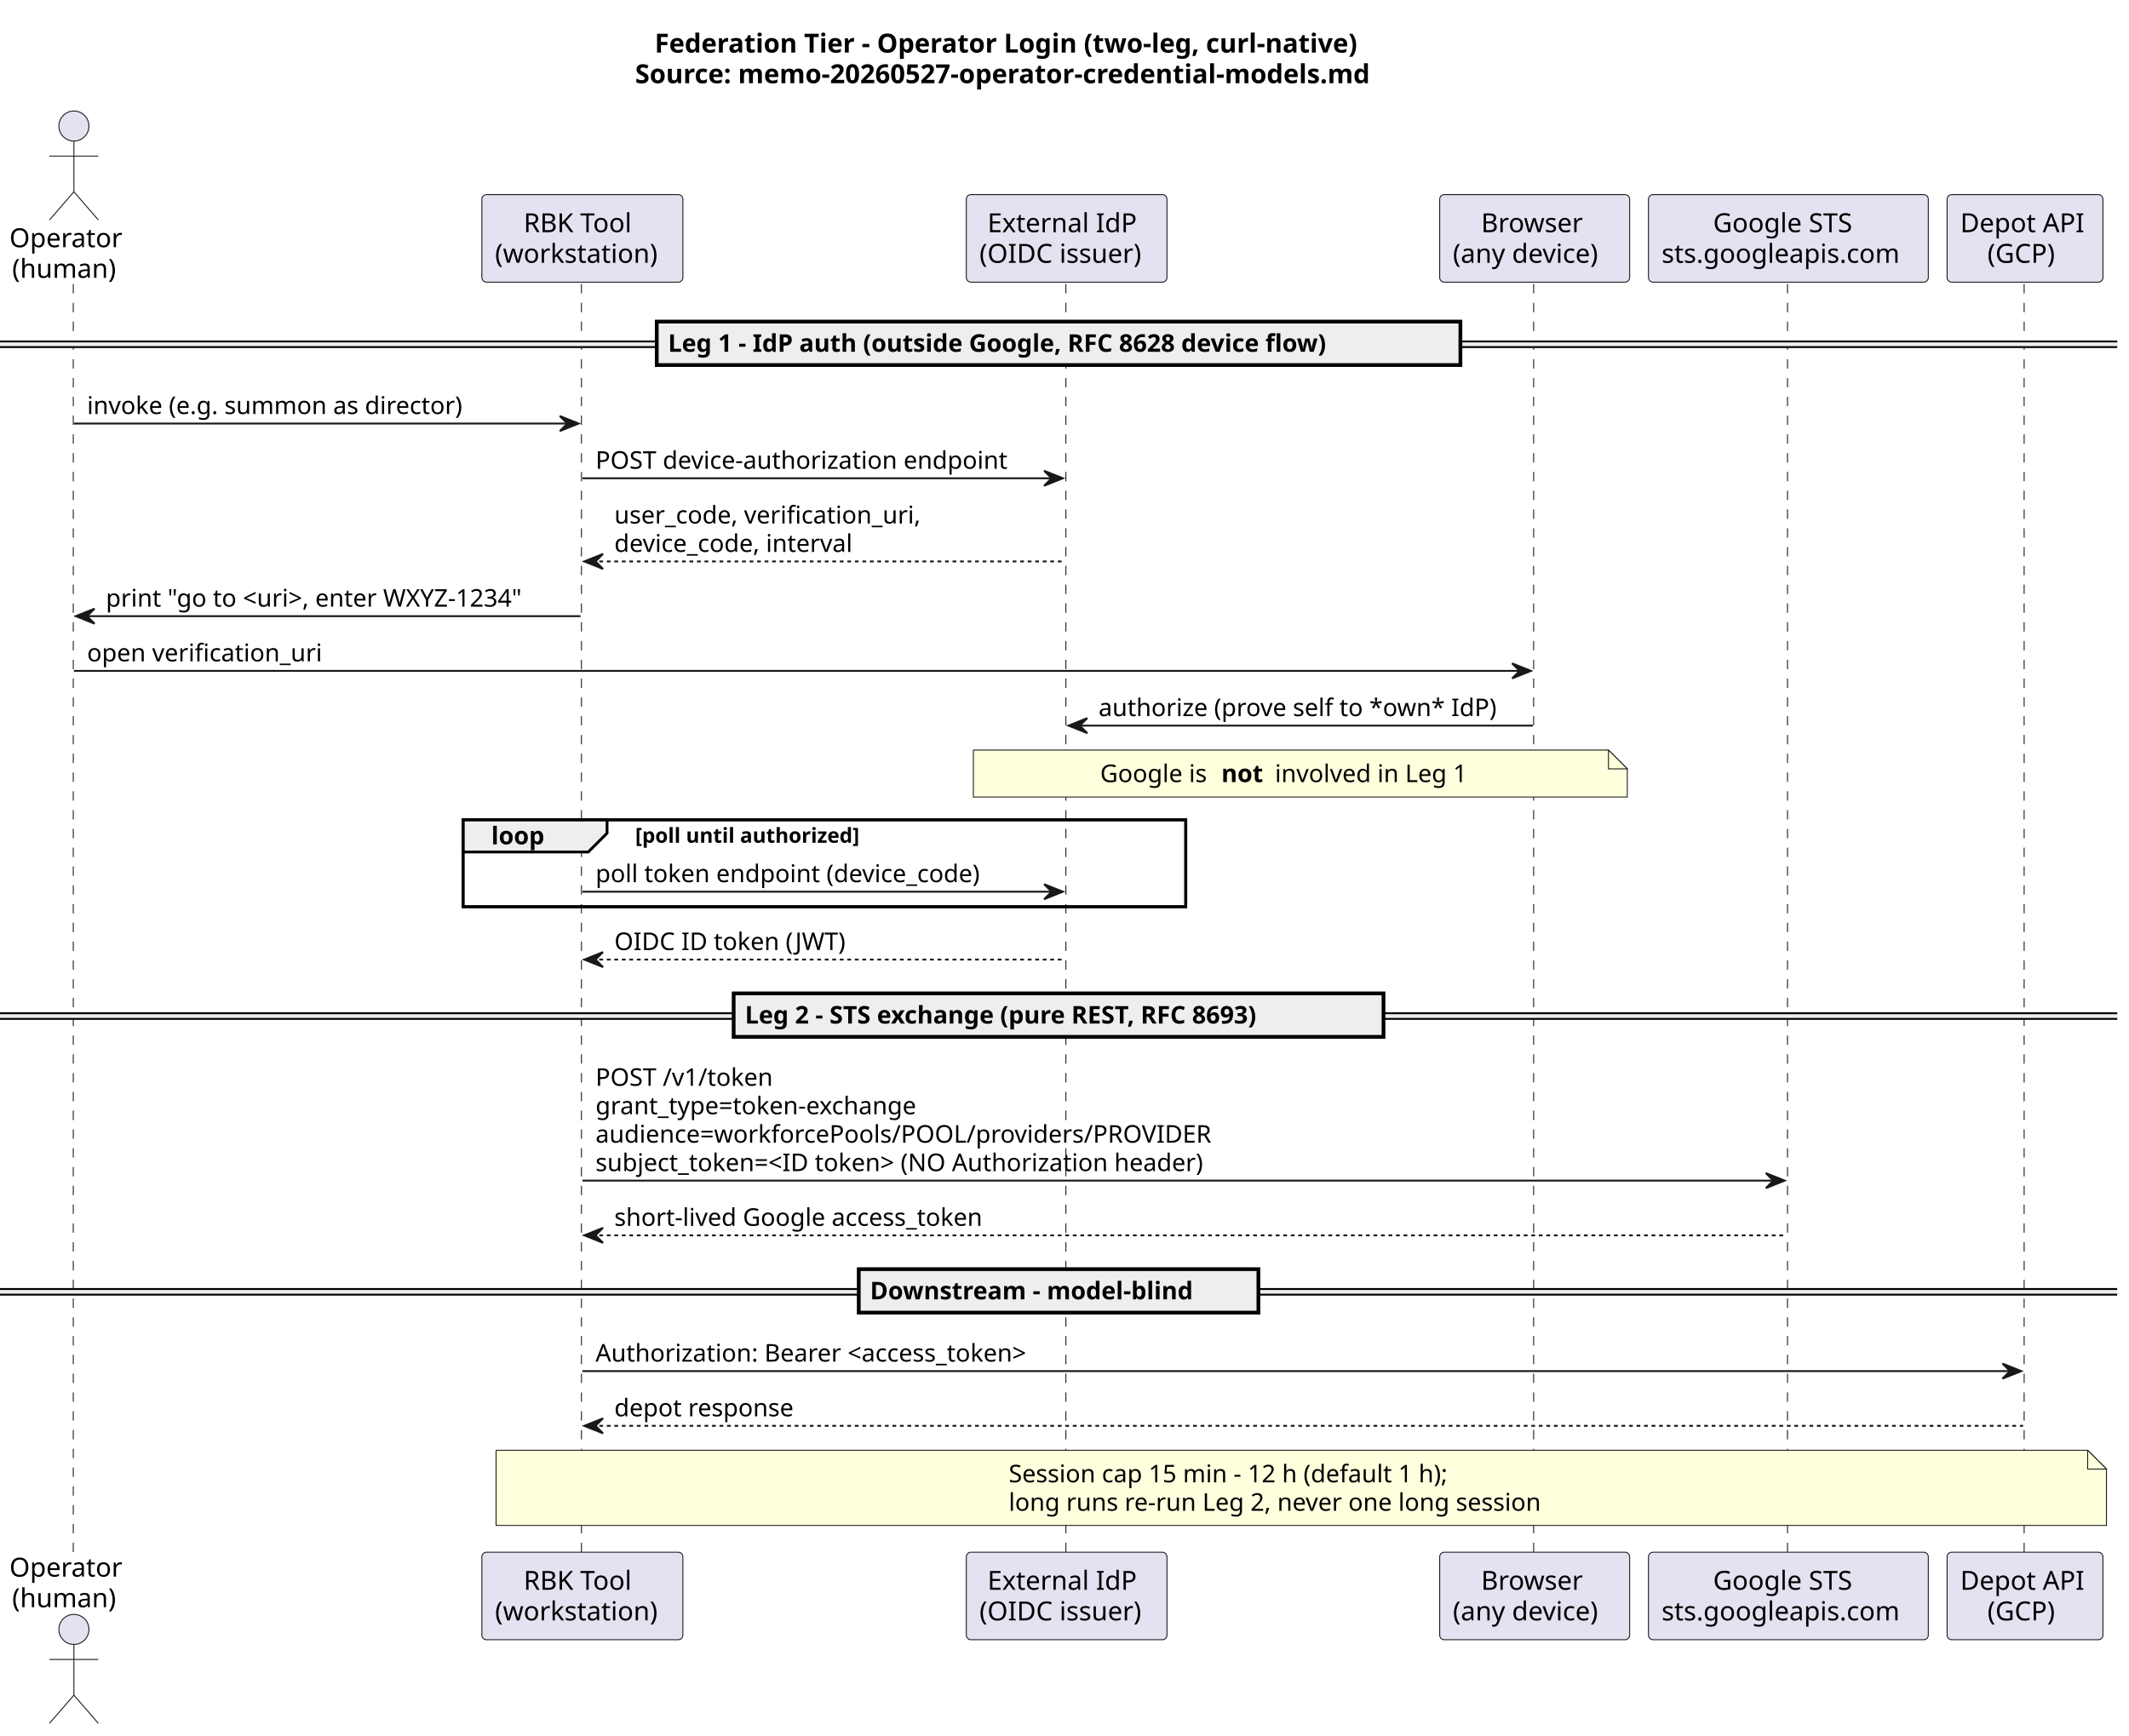
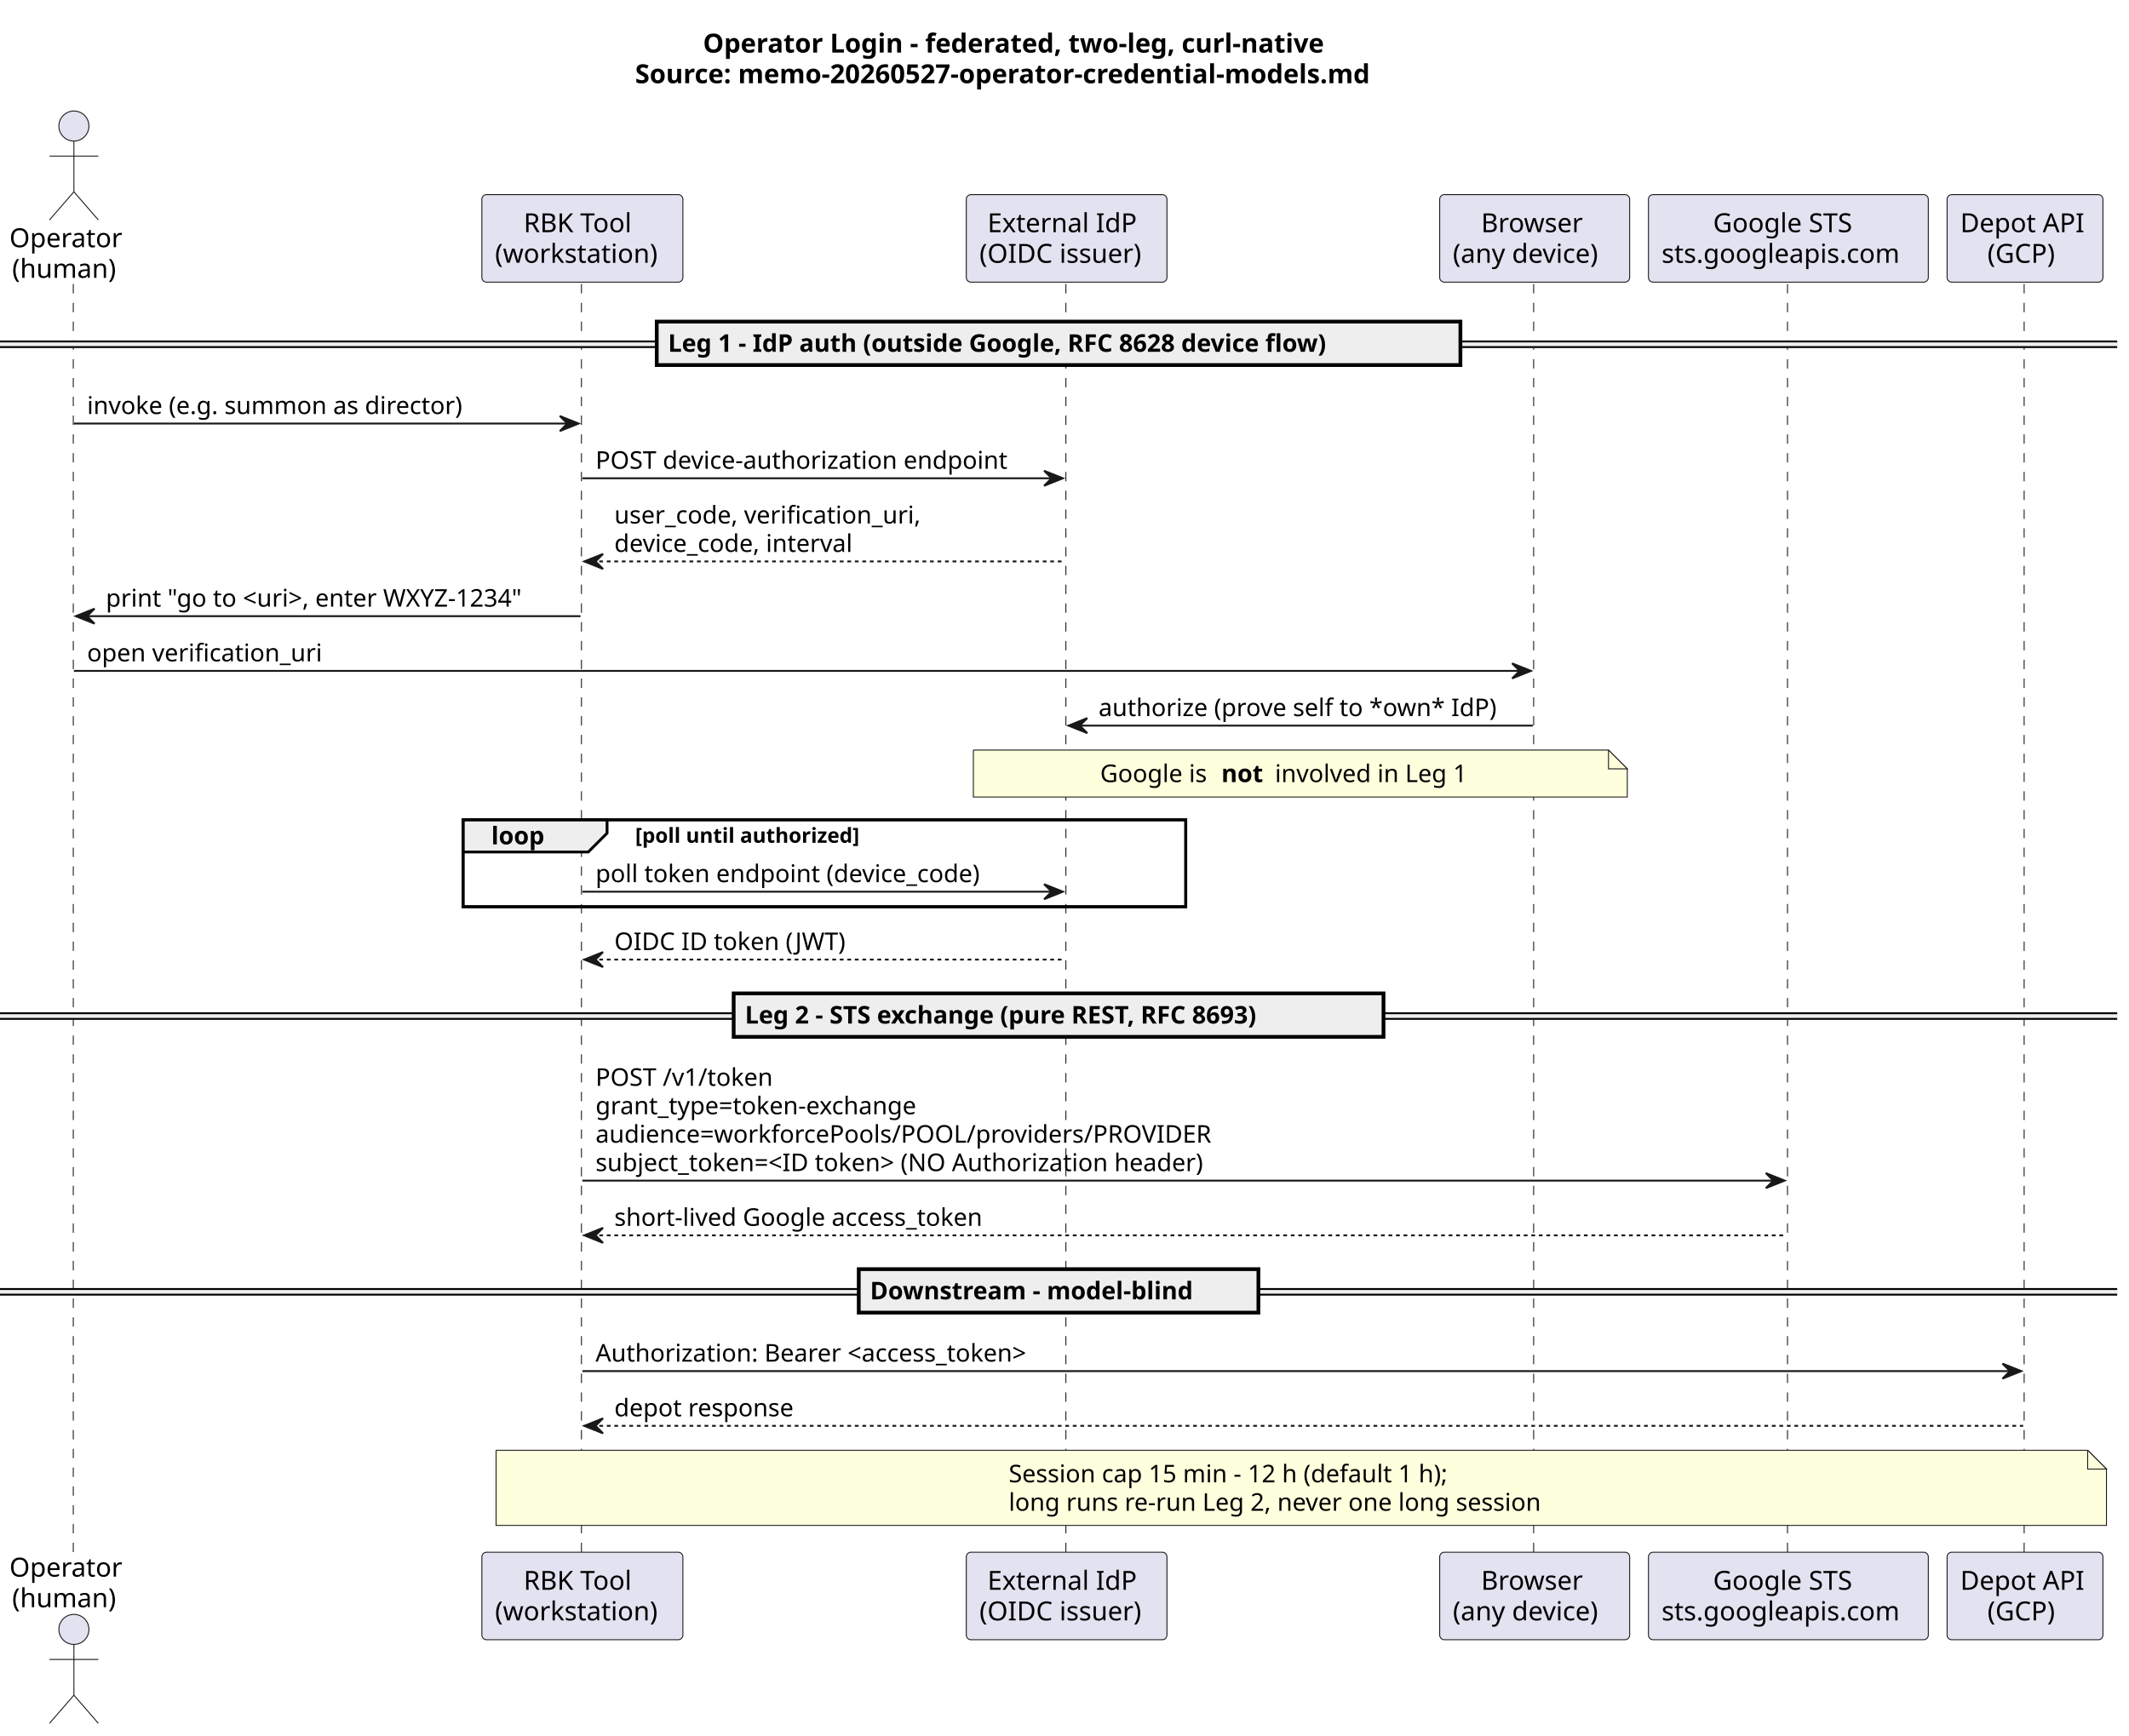
<svg xmlns="http://www.w3.org/2000/svg" contentStyleType="text/css" data-diagram-type="SEQUENCE" height="924px" preserveAspectRatio="none" style="width:1133px;height:924px;background:#FFFFFF;" version="1.1" viewBox="0 0 1133 924" width="1133px" zoomAndPan="magnify">
  <defs />
  <g>
-     <text fill="#000000" font-family="sans-serif" font-size="14" font-weight="bold" lengthAdjust="spacing" textLength="428.907" x="348.395" y="27.995">Federation Tier - Operator Login (two-leg, curl-native)</text>
+     <text fill="#000000" font-family="sans-serif" font-size="14" font-weight="bold" lengthAdjust="spacing" textLength="377.467" x="374.115" y="27.995">Operator Login - federated, two-leg, curl-native</text>
    <text fill="#000000" font-family="sans-serif" font-size="14" font-weight="bold" lengthAdjust="spacing" textLength="449.702" x="337.998" y="44.292">Source: memo-20260527-operator-credential-models.md</text>
    <rect fill="none" height="46.266" style="stroke:#000000;stroke-width:1.5;" width="384.598" x="246.435" y="436.383" />
    <g class="participant-lifeline" data-entity-uid="part1" data-qualified-name="OP" id="part1-lifeline">
      <g>
        <rect fill="#000000" fill-opacity="0" height="676.055" width="8" x="35.333" y="151.188" />
        <line style="stroke:#181818;stroke-width:0.5;stroke-dasharray:5,5;" x1="39" x2="39" y1="151.188" y2="827.242" />
      </g>
    </g>
    <g class="participant-lifeline" data-entity-uid="part2" data-qualified-name="TOOL" id="part2-lifeline">
      <g>
        <rect fill="#000000" fill-opacity="0" height="676.055" width="8" x="305.926" y="151.188" />
        <line style="stroke:#181818;stroke-width:0.5;stroke-dasharray:5,5;" x1="309.435" x2="309.435" y1="151.188" y2="827.242" />
      </g>
    </g>
    <g class="participant-lifeline" data-entity-uid="part3" data-qualified-name="IDP" id="part3-lifeline">
      <g>
        <rect fill="#000000" fill-opacity="0" height="676.055" width="8" x="563.634" y="151.188" />
        <line style="stroke:#181818;stroke-width:0.5;stroke-dasharray:5,5;" x1="567.235" x2="567.235" y1="151.188" y2="827.242" />
      </g>
    </g>
    <g class="participant-lifeline" data-entity-uid="part4" data-qualified-name="BR" id="part4-lifeline">
      <g>
        <rect fill="#000000" fill-opacity="0" height="676.055" width="8" x="812.716" y="151.188" />
        <line style="stroke:#181818;stroke-width:0.5;stroke-dasharray:5,5;" x1="816.168" x2="816.168" y1="151.188" y2="827.242" />
      </g>
    </g>
    <g class="participant-lifeline" data-entity-uid="part5" data-qualified-name="STS" id="part5-lifeline">
      <g>
        <rect fill="#000000" fill-opacity="0" height="676.055" width="8" x="947.731" y="151.188" />
        <line style="stroke:#181818;stroke-width:0.5;stroke-dasharray:5,5;" x1="951.264" x2="951.264" y1="151.188" y2="827.242" />
      </g>
    </g>
    <g class="participant-lifeline" data-entity-uid="part6" data-qualified-name="GCP" id="part6-lifeline">
      <g>
        <rect fill="#000000" fill-opacity="0" height="676.055" width="8" x="1073.666" y="151.188" />
        <line style="stroke:#181818;stroke-width:0.5;stroke-dasharray:5,5;" x1="1077.199" x2="1077.199" y1="151.188" y2="827.242" />
      </g>
    </g>
    <g class="participant participant-head" data-entity-uid="part1" data-qualified-name="OP" id="part1-head">
      <text fill="#000000" font-family="sans-serif" font-size="14" lengthAdjust="spacing" textLength="62.665" x="5" y="131.589">Operator</text>
      <text fill="#000000" font-family="sans-serif" font-size="14" lengthAdjust="spacing" textLength="59.76" x="6.453" y="147.886">(human)</text>
      <ellipse cx="39.333" cy="67.094" fill="#E2E2F0" rx="8" ry="8" style="stroke:#181818;stroke-width:0.5;" />
      <path d="M39.333,75.094 L39.333,102.094 M26.332,83.094 L52.333,83.094 M39.333,102.094 L26.332,117.094 M39.333,102.094 L52.333,117.094" fill="none" style="stroke:#181818;stroke-width:0.5;" />
    </g>
    <g class="participant participant-tail" data-entity-uid="part1" data-qualified-name="OP" id="part1-tail">
      <text fill="#000000" font-family="sans-serif" font-size="14" lengthAdjust="spacing" textLength="62.665" x="5" y="839.237">Operator</text>
      <text fill="#000000" font-family="sans-serif" font-size="14" lengthAdjust="spacing" textLength="59.76" x="6.453" y="855.534">(human)</text>
      <ellipse cx="39.333" cy="867.336" fill="#E2E2F0" rx="8" ry="8" style="stroke:#181818;stroke-width:0.5;" />
      <path d="M39.333,875.336 L39.333,902.336 M26.332,883.336 L52.333,883.336 M39.333,902.336 L26.332,917.336 M39.333,902.336 L52.333,917.336" fill="none" style="stroke:#181818;stroke-width:0.5;" />
    </g>
    <g class="participant participant-head" data-entity-uid="part2" data-qualified-name="TOOL" id="part2-head">
      <rect fill="#E2E2F0" height="46.594" rx="2.5" ry="2.5" style="stroke:#181818;stroke-width:0.5;" width="106.982" x="256.435" y="103.594" />
      <text fill="#000000" font-family="sans-serif" font-size="14" lengthAdjust="spacing" textLength="62.535" x="278.659" y="123.589">RBK Tool</text>
      <text fill="#000000" font-family="sans-serif" font-size="14" lengthAdjust="spacing" textLength="92.982" x="263.435" y="139.886">(workstation)</text>
    </g>
    <g class="participant participant-tail" data-entity-uid="part2" data-qualified-name="TOOL" id="part2-tail">
      <rect fill="#E2E2F0" height="46.594" rx="2.5" ry="2.5" style="stroke:#181818;stroke-width:0.5;" width="106.982" x="256.435" y="826.242" />
      <text fill="#000000" font-family="sans-serif" font-size="14" lengthAdjust="spacing" textLength="62.535" x="278.659" y="846.237">RBK Tool</text>
      <text fill="#000000" font-family="sans-serif" font-size="14" lengthAdjust="spacing" textLength="92.982" x="263.435" y="862.534">(workstation)</text>
    </g>
    <g class="participant participant-head" data-entity-uid="part3" data-qualified-name="IDP" id="part3-head">
      <rect fill="#E2E2F0" height="46.594" rx="2.5" ry="2.5" style="stroke:#181818;stroke-width:0.5;" width="106.798" x="514.235" y="103.594" />
      <text fill="#000000" font-family="sans-serif" font-size="14" lengthAdjust="spacing" textLength="84.239" x="525.515" y="123.589">External IdP</text>
      <text fill="#000000" font-family="sans-serif" font-size="14" lengthAdjust="spacing" textLength="92.798" x="521.235" y="139.886">(OIDC issuer)</text>
    </g>
    <g class="participant participant-tail" data-entity-uid="part3" data-qualified-name="IDP" id="part3-tail">
      <rect fill="#E2E2F0" height="46.594" rx="2.5" ry="2.5" style="stroke:#181818;stroke-width:0.5;" width="106.798" x="514.235" y="826.242" />
      <text fill="#000000" font-family="sans-serif" font-size="14" lengthAdjust="spacing" textLength="84.239" x="525.515" y="846.237">External IdP</text>
      <text fill="#000000" font-family="sans-serif" font-size="14" lengthAdjust="spacing" textLength="92.798" x="521.235" y="862.534">(OIDC issuer)</text>
    </g>
    <g class="participant participant-head" data-entity-uid="part4" data-qualified-name="BR" id="part4-head">
      <rect fill="#E2E2F0" height="46.594" rx="2.5" ry="2.5" style="stroke:#181818;stroke-width:0.5;" width="101.097" x="766.168" y="103.594" />
      <text fill="#000000" font-family="sans-serif" font-size="14" lengthAdjust="spacing" textLength="57.039" x="788.196" y="123.589">Browser</text>
      <text fill="#000000" font-family="sans-serif" font-size="14" lengthAdjust="spacing" textLength="87.097" x="773.168" y="139.886">(any device)</text>
    </g>
    <g class="participant participant-tail" data-entity-uid="part4" data-qualified-name="BR" id="part4-tail">
      <rect fill="#E2E2F0" height="46.594" rx="2.5" ry="2.5" style="stroke:#181818;stroke-width:0.5;" width="101.097" x="766.168" y="826.242" />
      <text fill="#000000" font-family="sans-serif" font-size="14" lengthAdjust="spacing" textLength="57.039" x="788.196" y="846.237">Browser</text>
      <text fill="#000000" font-family="sans-serif" font-size="14" lengthAdjust="spacing" textLength="87.097" x="773.168" y="862.534">(any device)</text>
    </g>
    <g class="participant participant-head" data-entity-uid="part5" data-qualified-name="STS" id="part5-head">
      <rect fill="#E2E2F0" height="46.594" rx="2.5" ry="2.5" style="stroke:#181818;stroke-width:0.5;" width="148.935" x="877.264" y="103.594" />
      <text fill="#000000" font-family="sans-serif" font-size="14" lengthAdjust="spacing" textLength="80.144" x="911.659" y="123.589">Google STS</text>
      <text fill="#000000" font-family="sans-serif" font-size="14" lengthAdjust="spacing" textLength="134.935" x="884.264" y="139.886">sts.googleapis.com</text>
    </g>
    <g class="participant participant-tail" data-entity-uid="part5" data-qualified-name="STS" id="part5-tail">
      <rect fill="#E2E2F0" height="46.594" rx="2.5" ry="2.5" style="stroke:#181818;stroke-width:0.5;" width="148.935" x="877.264" y="826.242" />
      <text fill="#000000" font-family="sans-serif" font-size="14" lengthAdjust="spacing" textLength="80.144" x="911.659" y="846.237">Google STS</text>
      <text fill="#000000" font-family="sans-serif" font-size="14" lengthAdjust="spacing" textLength="134.935" x="884.264" y="862.534">sts.googleapis.com</text>
    </g>
    <g class="participant participant-head" data-entity-uid="part6" data-qualified-name="GCP" id="part6-head">
      <rect fill="#E2E2F0" height="46.594" rx="2.5" ry="2.5" style="stroke:#181818;stroke-width:0.5;" width="82.934" x="1036.199" y="103.594" />
      <text fill="#000000" font-family="sans-serif" font-size="14" lengthAdjust="spacing" textLength="68.934" x="1043.199" y="123.589">Depot API</text>
      <text fill="#000000" font-family="sans-serif" font-size="14" lengthAdjust="spacing" textLength="39.99" x="1057.67" y="139.886">(GCP)</text>
    </g>
    <g class="participant participant-tail" data-entity-uid="part6" data-qualified-name="GCP" id="part6-tail">
      <rect fill="#E2E2F0" height="46.594" rx="2.5" ry="2.5" style="stroke:#181818;stroke-width:0.5;" width="82.934" x="1036.199" y="826.242" />
      <text fill="#000000" font-family="sans-serif" font-size="14" lengthAdjust="spacing" textLength="68.934" x="1043.199" y="846.237">Depot API</text>
      <text fill="#000000" font-family="sans-serif" font-size="14" lengthAdjust="spacing" textLength="39.99" x="1057.67" y="862.534">(GCP)</text>
    </g>
    <rect fill="#EEEEEE" height="3" style="stroke:#EEEEEE;stroke-width:1;" width="1126.697" x="0" y="181.754" />
    <line style="stroke:#000000;stroke-width:1;" x1="0" x2="1126.697" y1="181.754" y2="181.754" />
    <line style="stroke:#000000;stroke-width:1;" x1="0" x2="1126.697" y1="184.754" y2="184.754" />
    <rect fill="#EEEEEE" height="23.133" style="stroke:#000000;stroke-width:2;" width="427.69" x="349.504" y="171.188" />
    <text fill="#000000" font-family="sans-serif" font-size="13" font-weight="bold" lengthAdjust="spacing" textLength="409.164" x="355.504" y="187.254">Leg 1 - IdP auth (outside Google, RFC 8628 device flow)</text>
    <g class="message" data-entity-1="part1" data-entity-2="part2" id="msg1">
      <polygon fill="#181818" points="297.926,221.453,307.926,225.453,297.926,229.453,301.926,225.453" style="stroke:#181818;stroke-width:1;" />
      <line style="stroke:#181818;stroke-width:1;" x1="39.333" x2="303.926" y1="225.453" y2="225.453" />
      <text fill="#000000" font-family="sans-serif" font-size="13" lengthAdjust="spacing" textLength="216.233" x="46.333" y="220.387">invoke (e.g. summon as director)</text>
    </g>
    <g class="message" data-entity-1="part2" data-entity-2="part3" id="msg2">
      <polygon fill="#181818" points="555.634,250.586,565.634,254.586,555.634,258.586,559.634,254.586" style="stroke:#181818;stroke-width:1;" />
      <line style="stroke:#181818;stroke-width:1;" x1="309.926" x2="561.634" y1="254.586" y2="254.586" />
      <text fill="#000000" font-family="sans-serif" font-size="13" lengthAdjust="spacing" textLength="233.708" x="316.926" y="249.52">POST device-authorization endpoint</text>
    </g>
    <g class="message" data-entity-1="part3" data-entity-2="part2" id="msg3">
      <polygon fill="#181818" points="320.926,294.852,310.926,298.852,320.926,302.852,316.926,298.852" style="stroke:#181818;stroke-width:1;" />
      <line style="stroke:#181818;stroke-width:1;stroke-dasharray:2,2;" x1="314.926" x2="566.634" y1="298.852" y2="298.852" />
      <text fill="#000000" font-family="sans-serif" font-size="13" lengthAdjust="spacing" textLength="175.151" x="326.926" y="278.653">user_code, verification_uri,</text>
      <text fill="#000000" font-family="sans-serif" font-size="13" lengthAdjust="spacing" textLength="138.379" x="326.926" y="293.786">device_code, interval</text>
    </g>
    <g class="message" data-entity-1="part2" data-entity-2="part1" id="msg4">
      <polygon fill="#181818" points="50.333,323.984,40.333,327.984,50.333,331.984,46.333,327.984" style="stroke:#181818;stroke-width:1;" />
      <line style="stroke:#181818;stroke-width:1;" x1="44.333" x2="308.926" y1="327.984" y2="327.984" />
      <text fill="#000000" font-family="sans-serif" font-size="13" lengthAdjust="spacing" textLength="246.594" x="56.333" y="322.918">print "go to &lt;uri&gt;, enter WXYZ-1234"</text>
    </g>
    <g class="message" data-entity-1="part1" data-entity-2="part4" id="msg5">
      <polygon fill="#181818" points="804.716,353.117,814.716,357.117,804.716,361.117,808.716,357.117" style="stroke:#181818;stroke-width:1;" />
      <line style="stroke:#181818;stroke-width:1;" x1="39.333" x2="810.716" y1="357.117" y2="357.117" />
      <text fill="#000000" font-family="sans-serif" font-size="13" lengthAdjust="spacing" textLength="133.123" x="46.333" y="352.051">open verification_uri</text>
    </g>
    <g class="message" data-entity-1="part4" data-entity-2="part3" id="msg6">
      <polygon fill="#181818" points="578.634,382.25,568.634,386.25,578.634,390.25,574.634,386.25" style="stroke:#181818;stroke-width:1;" />
      <line style="stroke:#181818;stroke-width:1;" x1="572.634" x2="815.716" y1="386.25" y2="386.25" />
      <text fill="#000000" font-family="sans-serif" font-size="13" lengthAdjust="spacing" textLength="225.082" x="584.634" y="381.184">authorize (prove self to *own* IdP)</text>
    </g>
    <path d="M518,399.25 L518,424.25 L866,424.25 L866,409.25 L856,399.25 L518,399.25" fill="#FEFFDD" style="stroke:#181818;stroke-width:0.5;" />
    <path d="M856,399.25 L856,409.25 L866,409.25 L856,399.25" fill="#FEFFDD" style="stroke:#181818;stroke-width:0.5;" />
    <text fill="#000000" font-family="sans-serif" font-size="13" lengthAdjust="spacing" textLength="60.36" x="585.47" y="416.317">Google is</text>
    <text fill="#000000" font-family="sans-serif" font-size="13" font-weight="bold" lengthAdjust="spacing" textLength="24.4" x="649.962" y="416.317">not</text>
    <text fill="#000000" font-family="sans-serif" font-size="13" lengthAdjust="spacing" textLength="111.065" x="678.494" y="416.317">involved in Leg 1</text>
    <path d="M246.435,436.383 L323.059,436.383 L323.059,443.516 L313.059,453.516 L246.435,453.516 L246.435,436.383" fill="#EEEEEE" style="stroke:#000000;stroke-width:1.5;" />
    <rect fill="none" height="46.266" style="stroke:#000000;stroke-width:1.5;" width="384.598" x="246.435" y="436.383" />
    <text fill="#000000" font-family="sans-serif" font-size="13" font-weight="bold" lengthAdjust="spacing" textLength="31.624" x="261.435" y="449.45">loop</text>
    <text fill="#000000" font-family="sans-serif" font-size="11" font-weight="bold" lengthAdjust="spacing" textLength="135.98" x="338.059" y="448.593">[poll until authorized]</text>
    <g class="message" data-entity-1="part2" data-entity-2="part3" id="msg7">
      <polygon fill="#181818" points="555.634,470.648,565.634,474.648,555.634,478.648,559.634,474.648" style="stroke:#181818;stroke-width:1;" />
      <line style="stroke:#181818;stroke-width:1;" x1="309.926" x2="561.634" y1="474.648" y2="474.648" />
      <text fill="#000000" font-family="sans-serif" font-size="13" lengthAdjust="spacing" textLength="220.981" x="316.926" y="469.582">poll token endpoint (device_code)</text>
    </g>
    <g class="message" data-entity-1="part3" data-entity-2="part2" id="msg8">
      <polygon fill="#181818" points="320.926,506.781,310.926,510.781,320.926,514.781,316.926,510.781" style="stroke:#181818;stroke-width:1;" />
      <line style="stroke:#181818;stroke-width:1;stroke-dasharray:2,2;" x1="314.926" x2="566.634" y1="510.781" y2="510.781" />
      <text fill="#000000" font-family="sans-serif" font-size="13" lengthAdjust="spacing" textLength="130.984" x="326.926" y="505.715">OIDC ID token (JWT)</text>
    </g>
    <rect fill="#EEEEEE" height="3" style="stroke:#EEEEEE;stroke-width:1;" width="1126.697" x="0" y="539.348" />
    <line style="stroke:#000000;stroke-width:1;" x1="0" x2="1126.697" y1="539.348" y2="539.348" />
    <line style="stroke:#000000;stroke-width:1;" x1="0" x2="1126.697" y1="542.348" y2="542.348" />
    <rect fill="#EEEEEE" height="23.133" style="stroke:#000000;stroke-width:2;" width="345.83" x="390.434" y="528.781" />
    <text fill="#000000" font-family="sans-serif" font-size="13" font-weight="bold" lengthAdjust="spacing" textLength="327.304" x="396.434" y="544.848">Leg 2 - STS exchange (pure REST, RFC 8693)</text>
    <g class="message" data-entity-1="part2" data-entity-2="part5" id="msg9">
      <polygon fill="#181818" points="939.731,624.445,949.731,628.445,939.731,632.445,943.731,628.445" style="stroke:#181818;stroke-width:1;" />
      <line style="stroke:#181818;stroke-width:1;" x1="309.926" x2="945.731" y1="628.445" y2="628.445" />
      <text fill="#000000" font-family="sans-serif" font-size="13" lengthAdjust="spacing" textLength="99.938" x="316.926" y="577.981">POST /v1/token</text>
      <text fill="#000000" font-family="sans-serif" font-size="13" lengthAdjust="spacing" textLength="186.374" x="316.926" y="593.114">grant_type=token-exchange</text>
      <text fill="#000000" font-family="sans-serif" font-size="13" lengthAdjust="spacing" textLength="345.954" x="316.926" y="608.247">audience=workforcePools/POOL/providers/PROVIDER</text>
      <text fill="#000000" font-family="sans-serif" font-size="13" lengthAdjust="spacing" textLength="357.405" x="316.926" y="623.379">subject_token=&lt;ID token&gt;  (NO Authorization header)</text>
    </g>
    <g class="message" data-entity-1="part5" data-entity-2="part2" id="msg10">
      <polygon fill="#181818" points="320.926,653.578,310.926,657.578,320.926,661.578,316.926,657.578" style="stroke:#181818;stroke-width:1;" />
      <line style="stroke:#181818;stroke-width:1;stroke-dasharray:2,2;" x1="314.926" x2="950.731" y1="657.578" y2="657.578" />
      <text fill="#000000" font-family="sans-serif" font-size="13" lengthAdjust="spacing" textLength="210.495" x="326.926" y="652.512">short-lived Google access_token</text>
    </g>
    <rect fill="#EEEEEE" height="3" style="stroke:#EEEEEE;stroke-width:1;" width="1126.697" x="0" y="686.144" />
    <line style="stroke:#000000;stroke-width:1;" x1="0" x2="1126.697" y1="686.144" y2="686.144" />
    <line style="stroke:#000000;stroke-width:1;" x1="0" x2="1126.697" y1="689.144" y2="689.144" />
    <rect fill="#EEEEEE" height="23.133" style="stroke:#000000;stroke-width:2;" width="212.688" x="457.005" y="675.578" />
    <text fill="#000000" font-family="sans-serif" font-size="13" font-weight="bold" lengthAdjust="spacing" textLength="194.162" x="463.005" y="691.645">Downstream - model-blind</text>
    <g class="message" data-entity-1="part2" data-entity-2="part6" id="msg11">
      <polygon fill="#181818" points="1065.666,725.844,1075.666,729.844,1065.666,733.844,1069.666,729.844" style="stroke:#181818;stroke-width:1;" />
      <line style="stroke:#181818;stroke-width:1;" x1="309.926" x2="1071.666" y1="729.844" y2="729.844" />
      <text fill="#000000" font-family="sans-serif" font-size="13" lengthAdjust="spacing" textLength="252.192" x="316.926" y="724.778">Authorization: Bearer &lt;access_token&gt;</text>
    </g>
    <g class="message" data-entity-1="part6" data-entity-2="part2" id="msg12">
      <polygon fill="#181818" points="320.926,754.977,310.926,758.977,320.926,762.977,316.926,758.977" style="stroke:#181818;stroke-width:1;" />
      <line style="stroke:#181818;stroke-width:1;stroke-dasharray:2,2;" x1="314.926" x2="1076.666" y1="758.977" y2="758.977" />
      <text fill="#000000" font-family="sans-serif" font-size="13" lengthAdjust="spacing" textLength="101.017" x="326.926" y="753.911">depot response</text>
    </g>
    <path d="M264,771.977 L264,811.977 L1121,811.977 L1121,781.977 L1111,771.977 L264,771.977" fill="#FEFFDD" style="stroke:#181818;stroke-width:0.5;" />
    <path d="M1111,771.977 L1111,781.977 L1121,781.977 L1111,771.977" fill="#FEFFDD" style="stroke:#181818;stroke-width:0.5;" />
    <text fill="#000000" font-family="sans-serif" font-size="13" lengthAdjust="spacing" textLength="257.461" x="536.795" y="789.043">Session cap 15 min - 12 h (default 1 h);</text>
    <text fill="#000000" font-family="sans-serif" font-size="13" lengthAdjust="spacing" textLength="303.107" x="536.795" y="804.176">long runs re-run Leg 2, never one long session</text>
  </g>
</svg>
